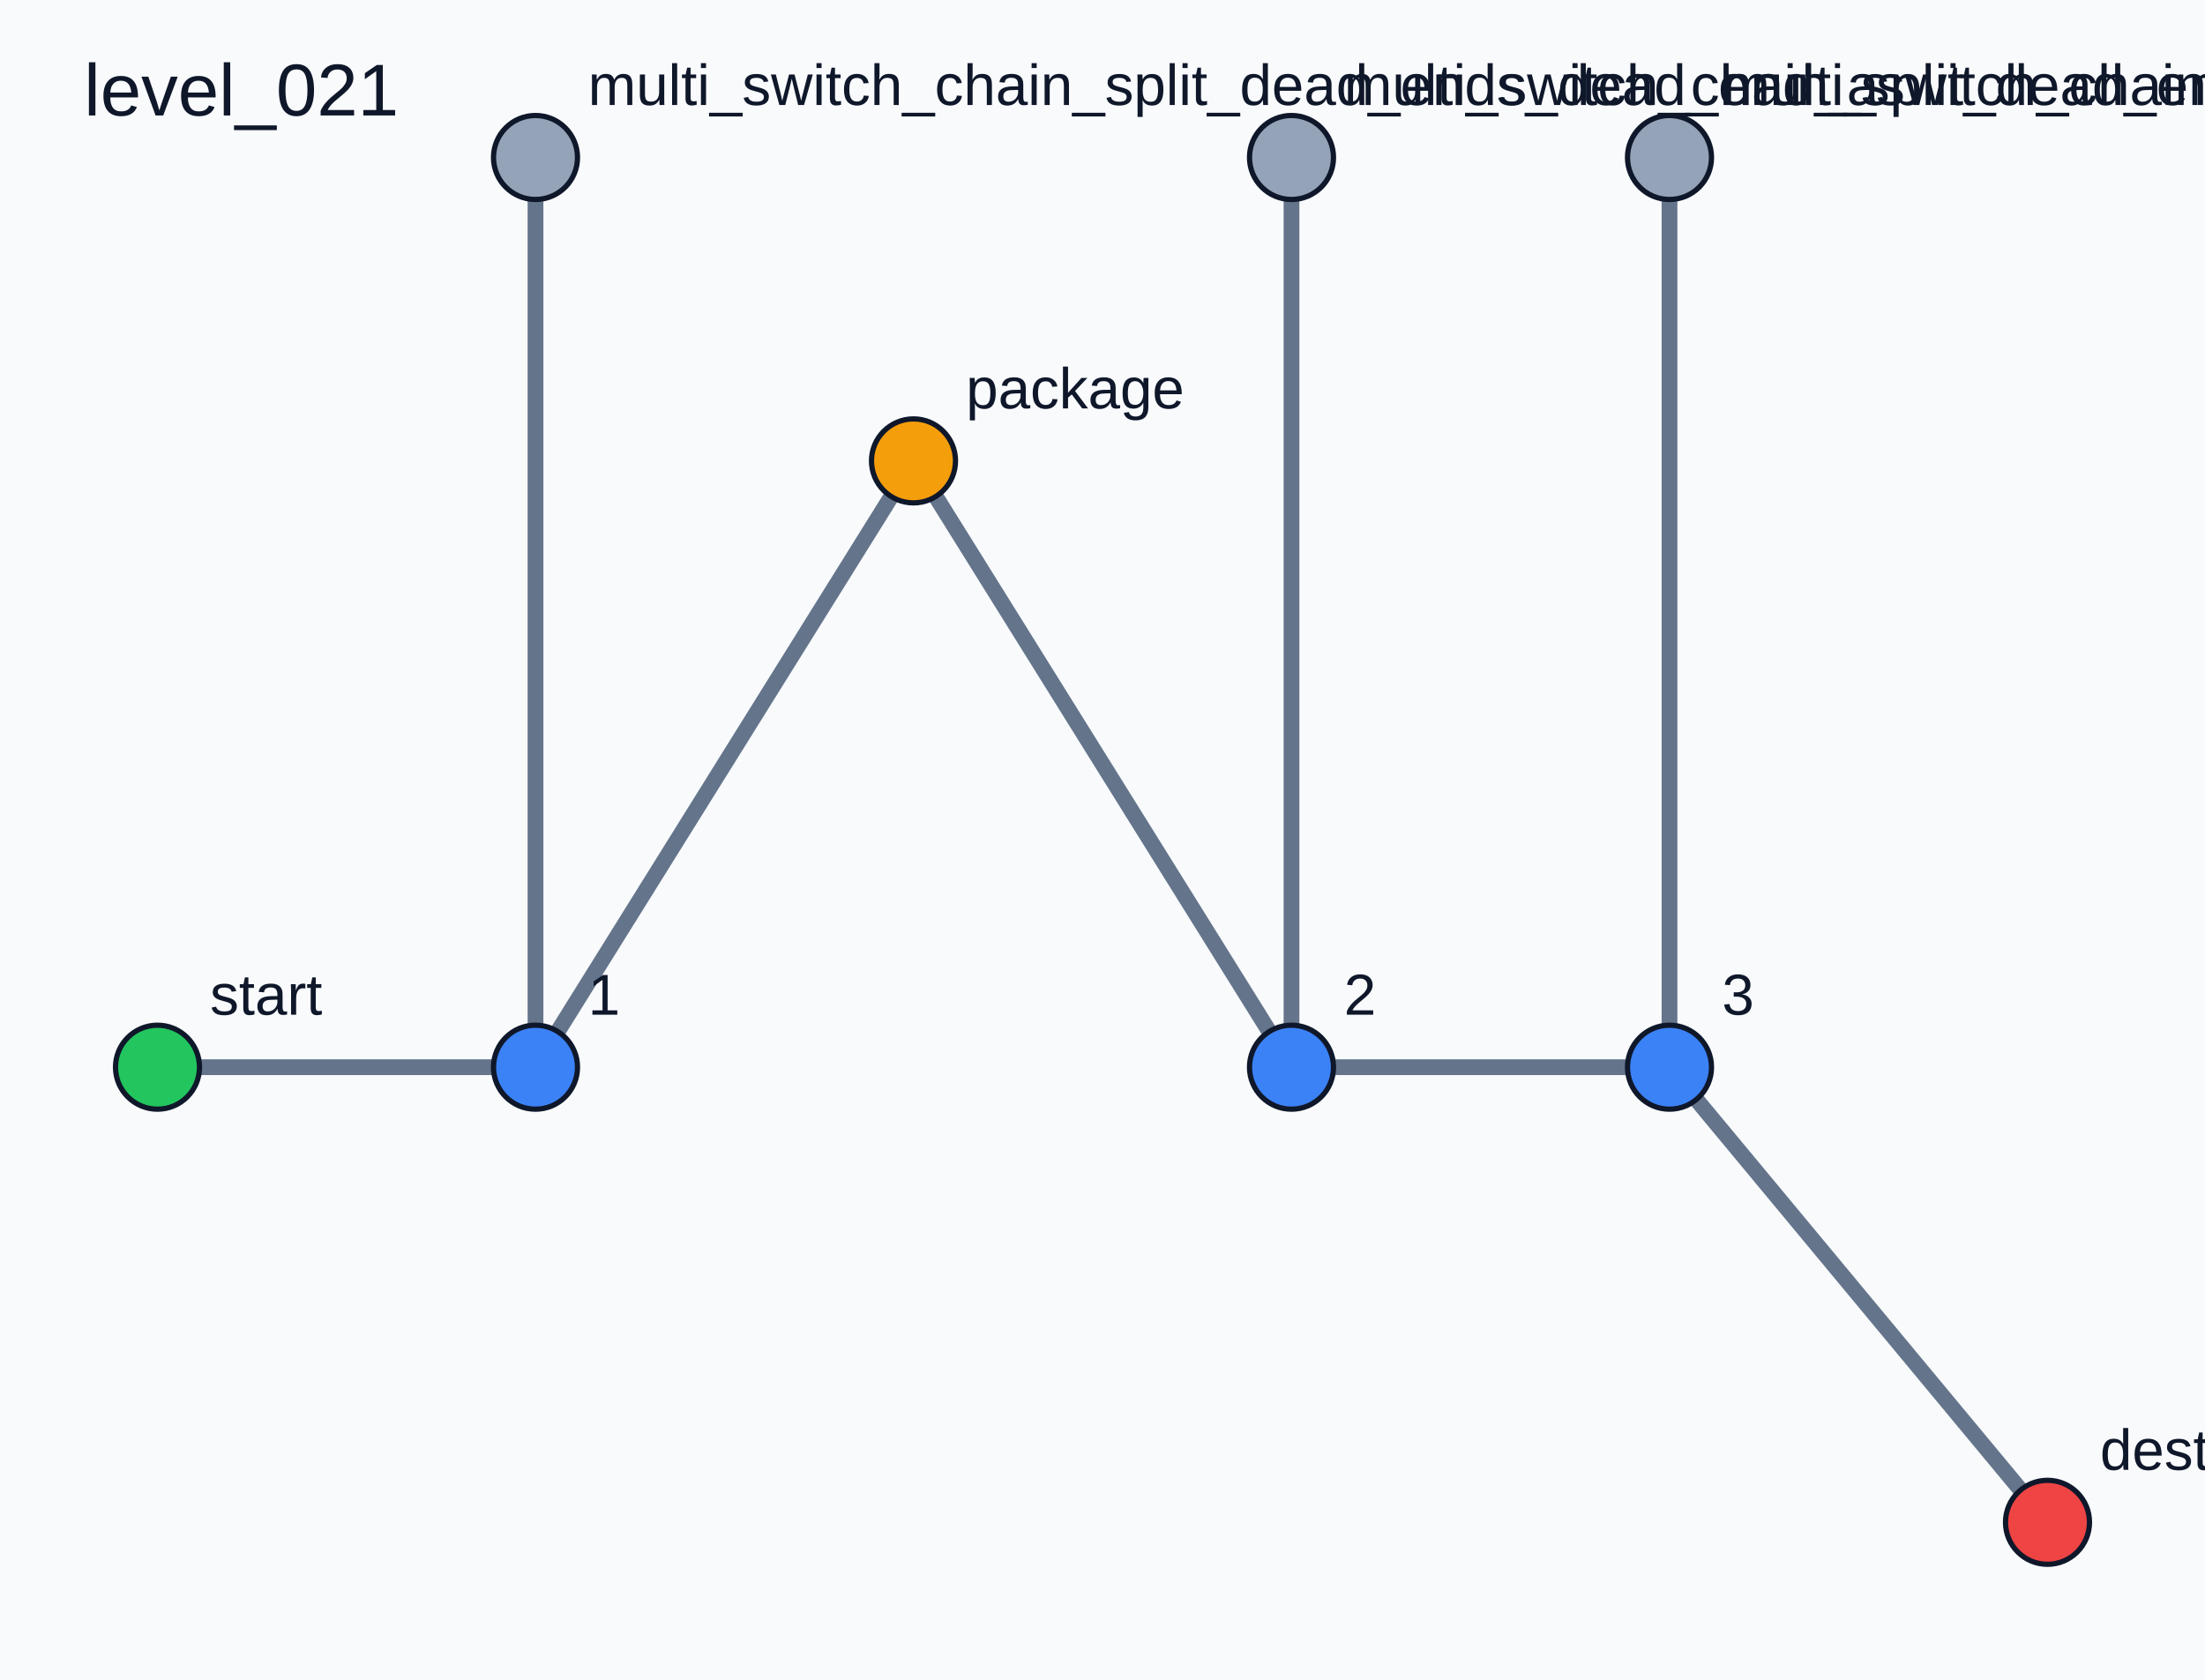
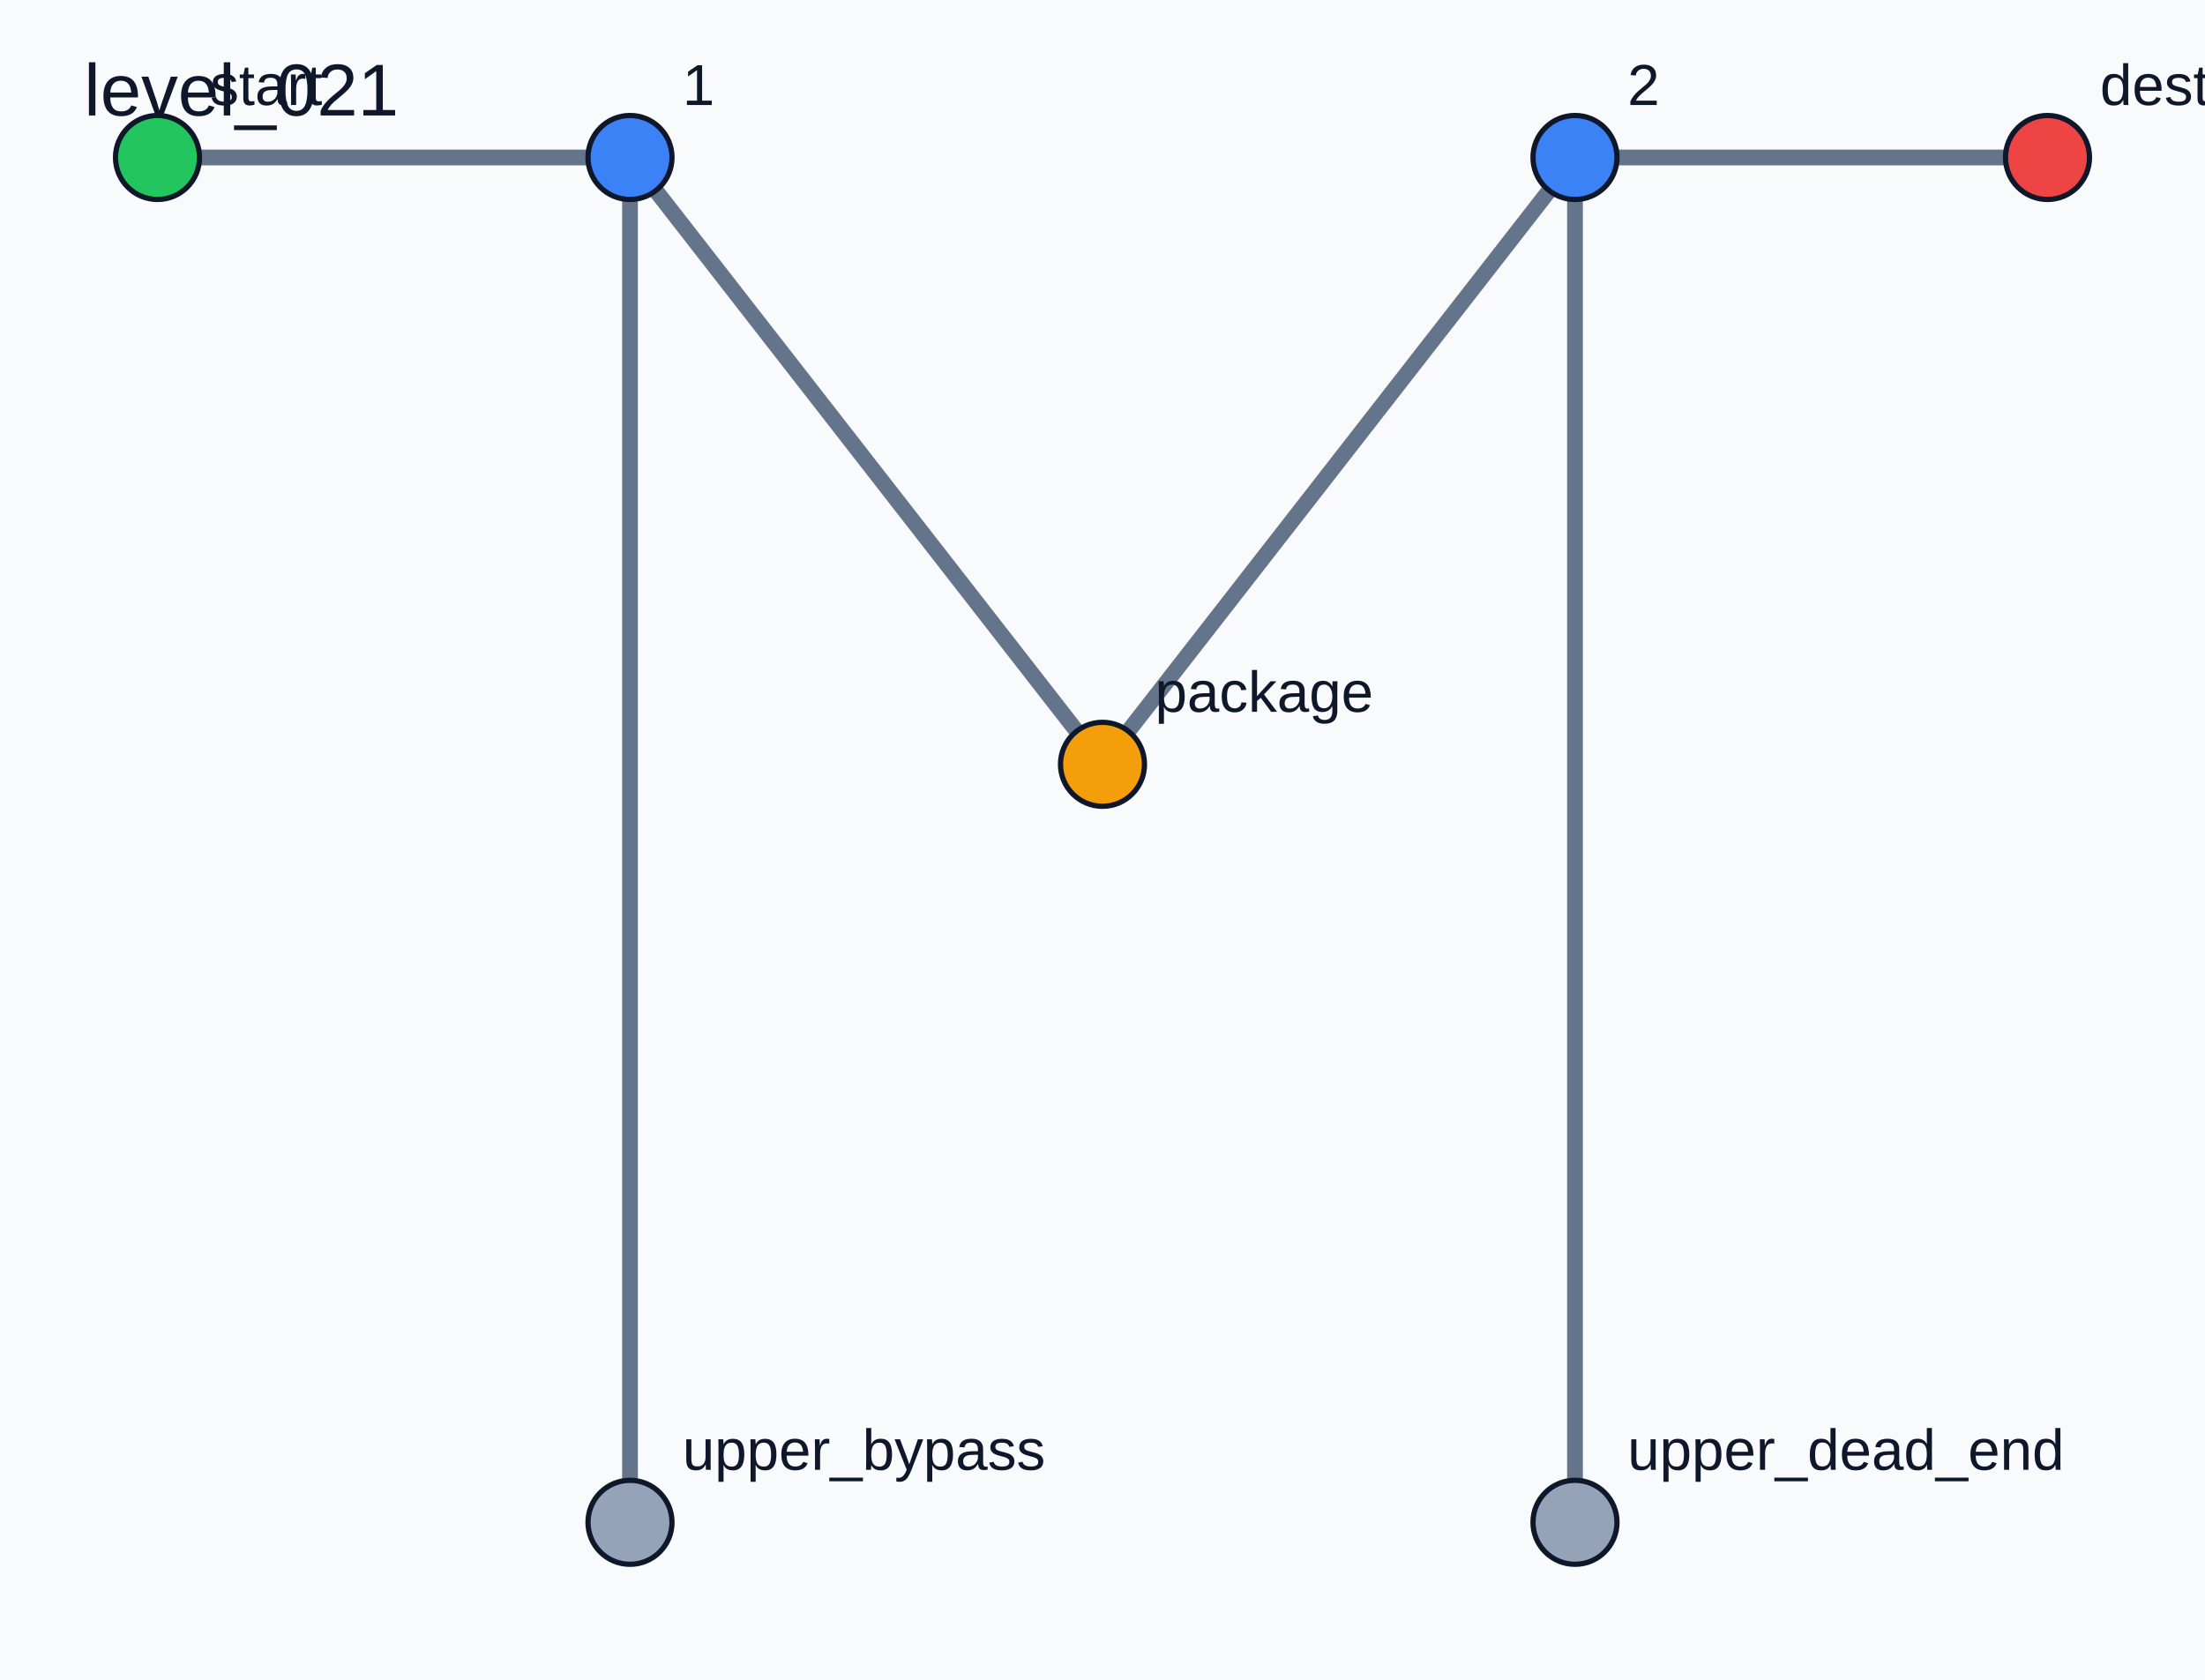
<svg xmlns="http://www.w3.org/2000/svg" width="420" height="320" viewBox="0 0 420 320">
  <rect width="100%" height="100%" fill="#f8fafc" />
  <text x="16" y="22" font-family="Arial" font-size="14" fill="#0f172a">level_021</text>
-   <line x1="30.0" y1="203.3" x2="102.0" y2="203.3" stroke="#64748b" stroke-width="3" />
-   <line x1="102.0" y1="203.3" x2="102.0" y2="30.0" stroke="#64748b" stroke-width="3" />
-   <line x1="102.0" y1="203.3" x2="174.0" y2="87.8" stroke="#64748b" stroke-width="3" />
-   <line x1="174.0" y1="87.8" x2="246.0" y2="203.3" stroke="#64748b" stroke-width="3" />
-   <line x1="246.0" y1="203.3" x2="246.0" y2="30.0" stroke="#64748b" stroke-width="3" />
-   <line x1="246.0" y1="203.3" x2="318.0" y2="203.3" stroke="#64748b" stroke-width="3" />
-   <line x1="318.0" y1="203.3" x2="318.0" y2="30.0" stroke="#64748b" stroke-width="3" />
-   <line x1="318.0" y1="203.3" x2="390.0" y2="290.0" stroke="#64748b" stroke-width="3" />
-   <circle cx="30.0" cy="203.3" r="8" fill="#22c55e" stroke="#0f172a" stroke-width="1" />
-   <text x="40.0" y="193.3" font-family="Arial" font-size="11" fill="#0f172a">start</text>
-   <circle cx="102.0" cy="203.3" r="8" fill="#3b82f6" stroke="#0f172a" stroke-width="1" />
-   <text x="112.0" y="193.3" font-family="Arial" font-size="11" fill="#0f172a">1</text>
-   <circle cx="174.0" cy="87.8" r="8" fill="#f59e0b" stroke="#0f172a" stroke-width="1" />
-   <text x="184.0" y="77.8" font-family="Arial" font-size="11" fill="#0f172a">package</text>
-   <circle cx="246.0" cy="203.3" r="8" fill="#3b82f6" stroke="#0f172a" stroke-width="1" />
-   <text x="256.0" y="193.3" font-family="Arial" font-size="11" fill="#0f172a">2</text>
-   <circle cx="318.0" cy="203.3" r="8" fill="#3b82f6" stroke="#0f172a" stroke-width="1" />
-   <text x="328.0" y="193.3" font-family="Arial" font-size="11" fill="#0f172a">3</text>
-   <circle cx="390.0" cy="290.0" r="8" fill="#ef4444" stroke="#0f172a" stroke-width="1" />
-   <text x="400.0" y="280.0" font-family="Arial" font-size="11" fill="#0f172a">destination</text>
-   <circle cx="102.0" cy="30.0" r="8" fill="#94a3b8" stroke="#0f172a" stroke-width="1" />
-   <text x="112.0" y="20.0" font-family="Arial" font-size="11" fill="#0f172a">multi_switch_chain_split_dead_ends_dead_end_a</text>
-   <circle cx="246.0" cy="30.0" r="8" fill="#94a3b8" stroke="#0f172a" stroke-width="1" />
-   <text x="256.0" y="20.0" font-family="Arial" font-size="11" fill="#0f172a">multi_switch_chain_split_dead_ends_dead_end_b</text>
-   <circle cx="318.0" cy="30.0" r="8" fill="#94a3b8" stroke="#0f172a" stroke-width="1" />
-   <text x="328.0" y="20.0" font-family="Arial" font-size="11" fill="#0f172a">multi_switch_chain_split_dead_ends_dead_end_c</text>
+   <line x1="30.0" y1="30.0" x2="120.0" y2="30.0" stroke="#64748b" stroke-width="3" />
+   <line x1="120.0" y1="30.0" x2="120.0" y2="290.0" stroke="#64748b" stroke-width="3" />
+   <line x1="120.0" y1="30.0" x2="210.0" y2="145.6" stroke="#64748b" stroke-width="3" />
+   <line x1="210.0" y1="145.6" x2="300.0" y2="30.0" stroke="#64748b" stroke-width="3" />
+   <line x1="300.0" y1="30.0" x2="300.0" y2="290.0" stroke="#64748b" stroke-width="3" />
+   <line x1="300.0" y1="30.0" x2="390.0" y2="30.0" stroke="#64748b" stroke-width="3" />
+   <circle cx="30.0" cy="30.0" r="8" fill="#22c55e" stroke="#0f172a" stroke-width="1" />
+   <text x="40.0" y="20.0" font-family="Arial" font-size="11" fill="#0f172a">start</text>
+   <circle cx="120.0" cy="30.0" r="8" fill="#3b82f6" stroke="#0f172a" stroke-width="1" />
+   <text x="130.0" y="20.0" font-family="Arial" font-size="11" fill="#0f172a">1</text>
+   <circle cx="120.0" cy="290.0" r="8" fill="#94a3b8" stroke="#0f172a" stroke-width="1" />
+   <text x="130.0" y="280.0" font-family="Arial" font-size="11" fill="#0f172a">upper_bypass</text>
+   <circle cx="210.0" cy="145.6" r="8" fill="#f59e0b" stroke="#0f172a" stroke-width="1" />
+   <text x="220.0" y="135.6" font-family="Arial" font-size="11" fill="#0f172a">package</text>
+   <circle cx="300.0" cy="30.0" r="8" fill="#3b82f6" stroke="#0f172a" stroke-width="1" />
+   <text x="310.0" y="20.0" font-family="Arial" font-size="11" fill="#0f172a">2</text>
+   <circle cx="300.0" cy="290.0" r="8" fill="#94a3b8" stroke="#0f172a" stroke-width="1" />
+   <text x="310.0" y="280.0" font-family="Arial" font-size="11" fill="#0f172a">upper_dead_end</text>
+   <circle cx="390.0" cy="30.0" r="8" fill="#ef4444" stroke="#0f172a" stroke-width="1" />
+   <text x="400.0" y="20.0" font-family="Arial" font-size="11" fill="#0f172a">destination</text>
</svg>
